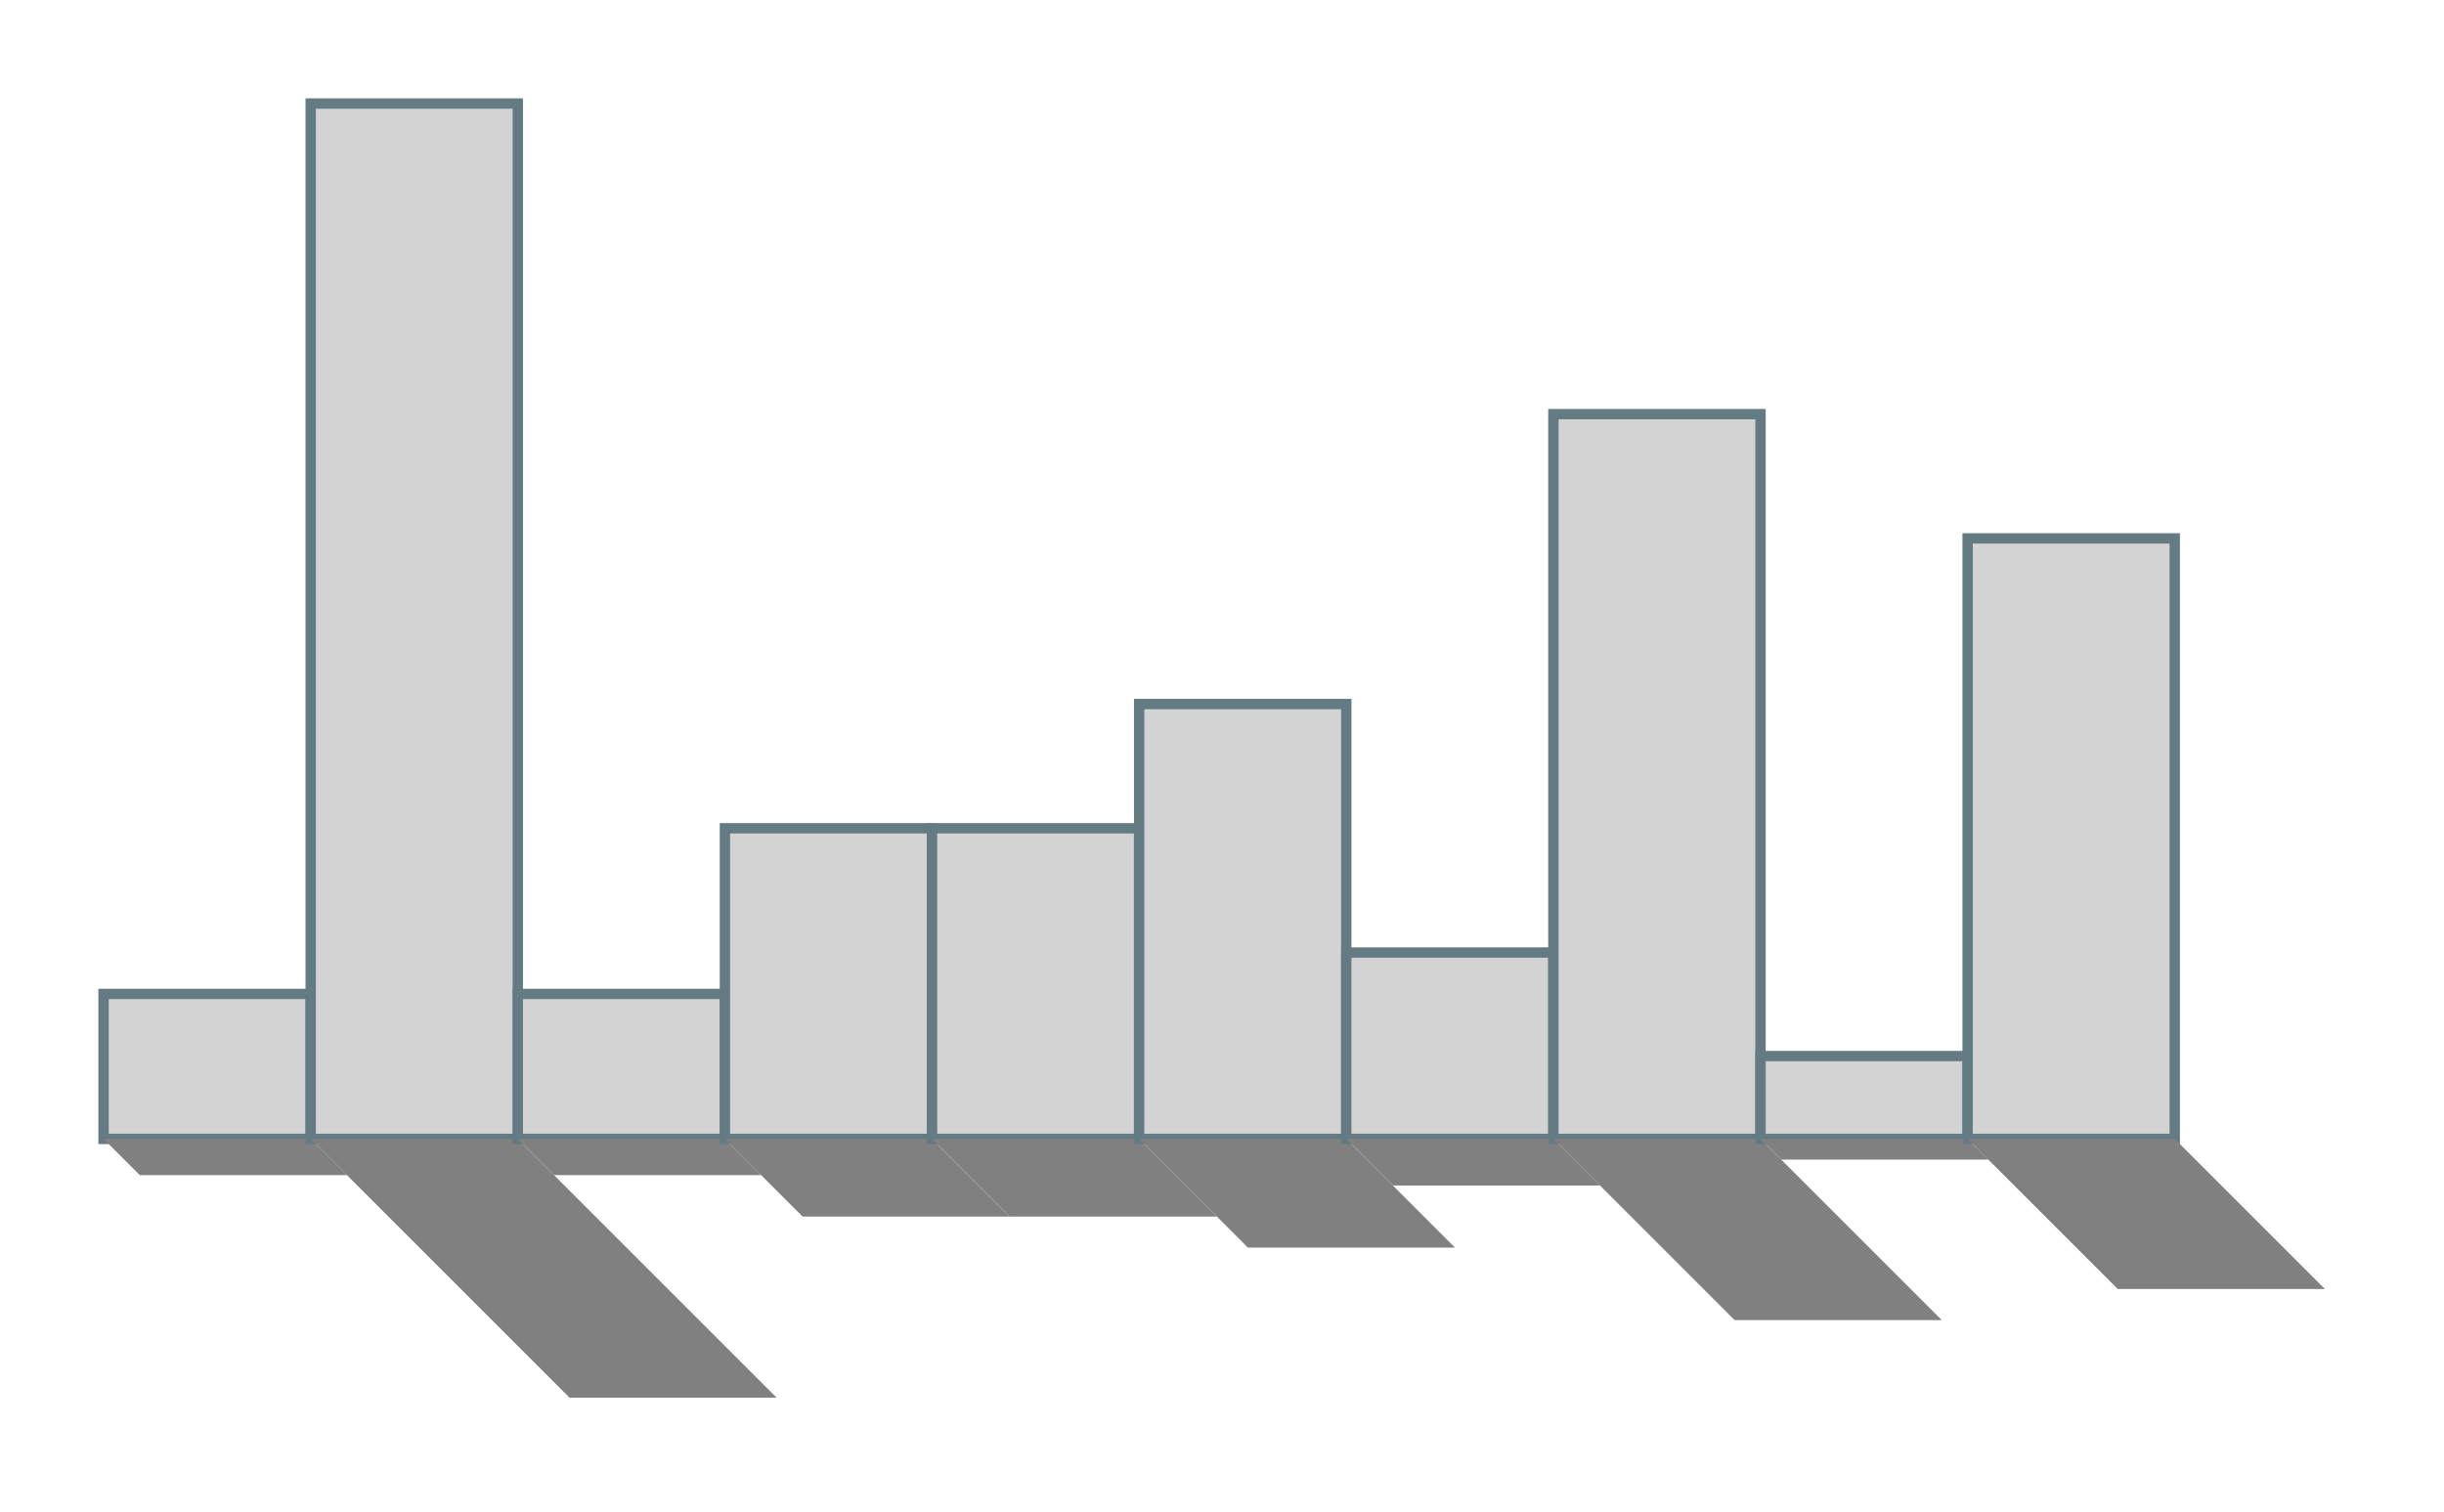
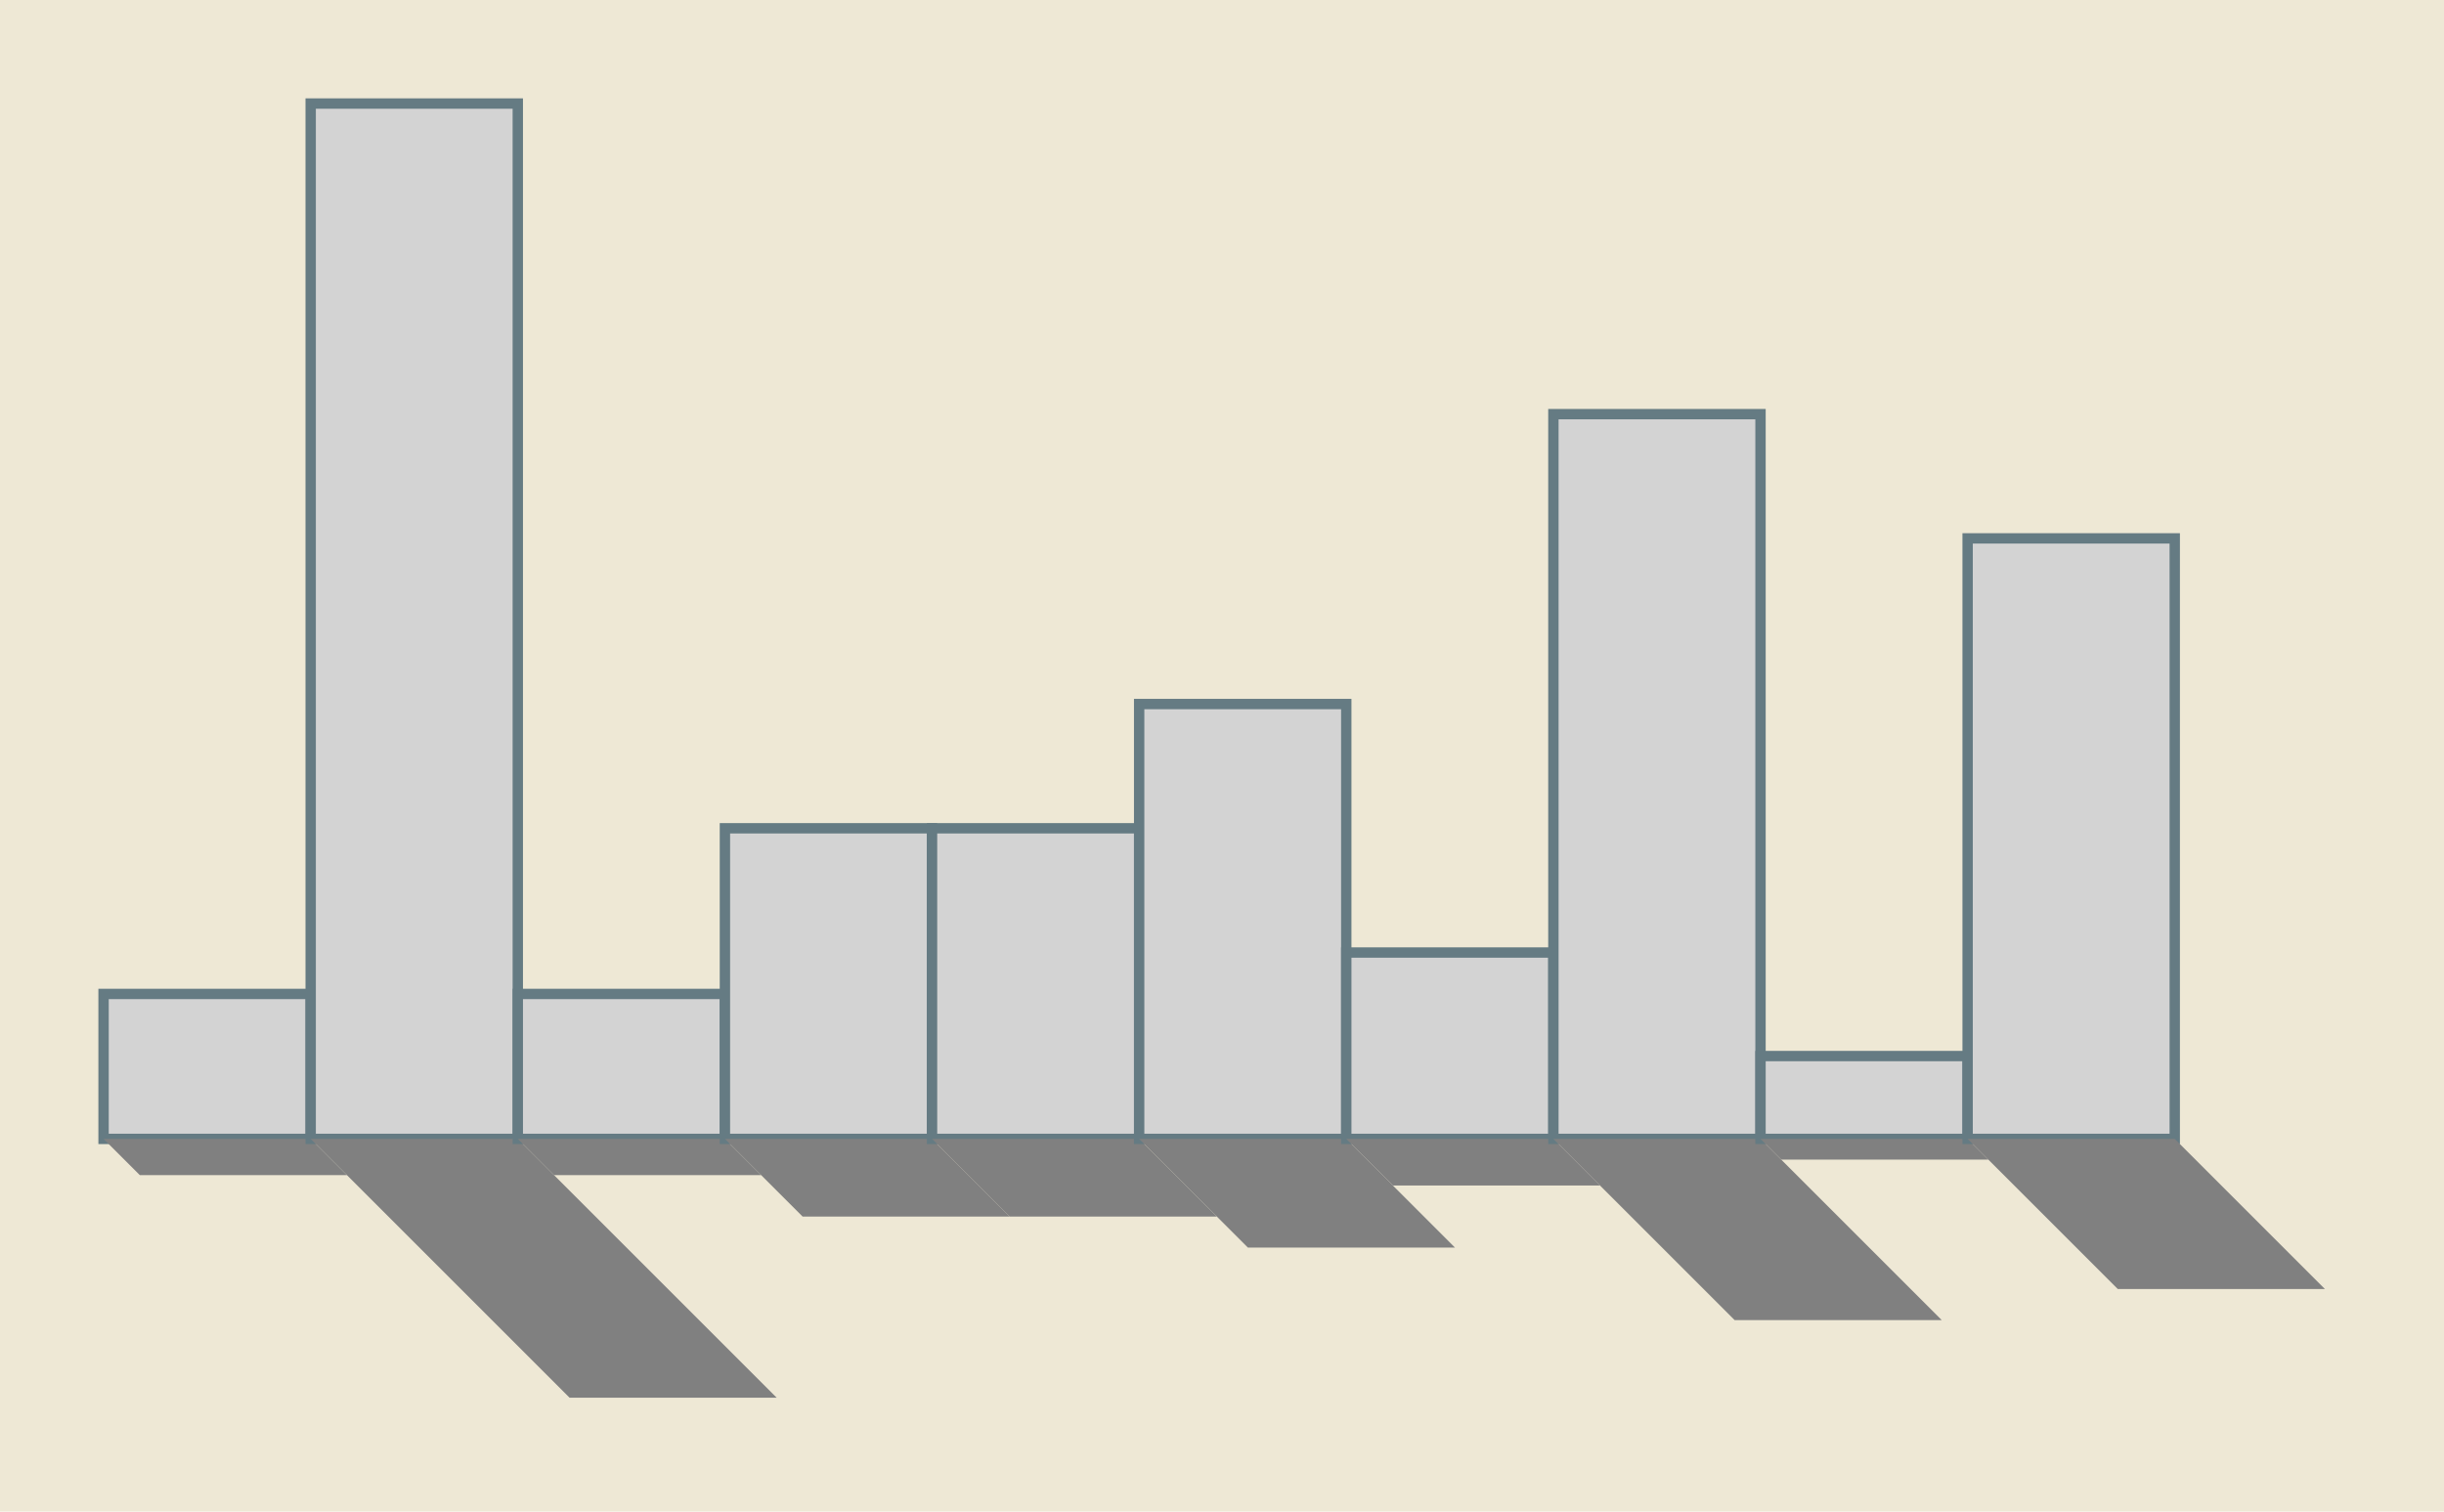
<svg xmlns="http://www.w3.org/2000/svg" version="1.1" width="118mm" height="73mm" viewBox="-5 -55 118 73">
+   <rect x="-5" y="-55" width="118" height="73" style="stroke: none; fill: #eee8d5;" />
  <style>
    
-     svg { background: #eee8d5; }
    rect, circle, ellipse, polygon { stroke-width: 0.5; fill: #fdf6e3; stroke: #657b83; }
    line, polyline, path { stroke-width: 0.5; fill: none; stroke: #657b83; }
    .d-fill-lightgrey { fill: lightgrey; }
  
  </style>
  <g id="skyline">
    <rect id="b0" x="0" y="-7" width="10" height="7" class="d-fill-lightgrey" />
    <g class="shade">
      <path d="M 0 0 l 1.75 1.75 h 10 l -1.75 -1.75 z" style="fill: grey; stroke: none;" />
    </g>
    <rect id="b1" x="10" y="-50" width="10" height="50" class="d-fill-lightgrey" />
    <g class="shade">
      <path d="M 10 0 l 12.5 12.5 h 10 l -12.5 -12.5 z" style="fill: grey; stroke: none;" />
    </g>
    <rect id="b2" x="20" y="-7" width="10" height="7" class="d-fill-lightgrey" />
    <g class="shade">
      <path d="M 20 0 l 1.75 1.75 h 10 l -1.75 -1.75 z" style="fill: grey; stroke: none;" />
    </g>
    <rect id="b3" x="30" y="-15" width="10" height="15" class="d-fill-lightgrey" />
    <g class="shade">
      <path d="M 30 0 l 3.75 3.75 h 10 l -3.75 -3.75 z" style="fill: grey; stroke: none;" />
    </g>
    <rect id="b4" x="40" y="-15" width="10" height="15" class="d-fill-lightgrey" />
    <g class="shade">
      <path d="M 40 0 l 3.75 3.75 h 10 l -3.75 -3.75 z" style="fill: grey; stroke: none;" />
    </g>
    <rect id="b5" x="50" y="-21" width="10" height="21" class="d-fill-lightgrey" />
    <g class="shade">
      <path d="M 50 0 l 5.25 5.25 h 10 l -5.25 -5.25 z" style="fill: grey; stroke: none;" />
    </g>
    <rect id="b6" x="60" y="-9" width="10" height="9" class="d-fill-lightgrey" />
    <g class="shade">
      <path d="M 60 0 l 2.25 2.25 h 10 l -2.25 -2.25 z" style="fill: grey; stroke: none;" />
    </g>
    <rect id="b7" x="70" y="-35" width="10" height="35" class="d-fill-lightgrey" />
    <g class="shade">
      <path d="M 70 0 l 8.75 8.75 h 10 l -8.75 -8.75 z" style="fill: grey; stroke: none;" />
    </g>
    <rect id="b8" x="80" y="-4" width="10" height="4" class="d-fill-lightgrey" />
    <g class="shade">
      <path d="M 80 0 l 1 1 h 10 l -1 -1 z" style="fill: grey; stroke: none;" />
    </g>
    <rect id="b9" x="90" y="-29" width="10" height="29" class="d-fill-lightgrey" />
    <g class="shade">
      <path d="M 90 0 l 7.25 7.25 h 10 l -7.25 -7.25 z" style="fill: grey; stroke: none;" />
    </g>
  </g>
</svg>
